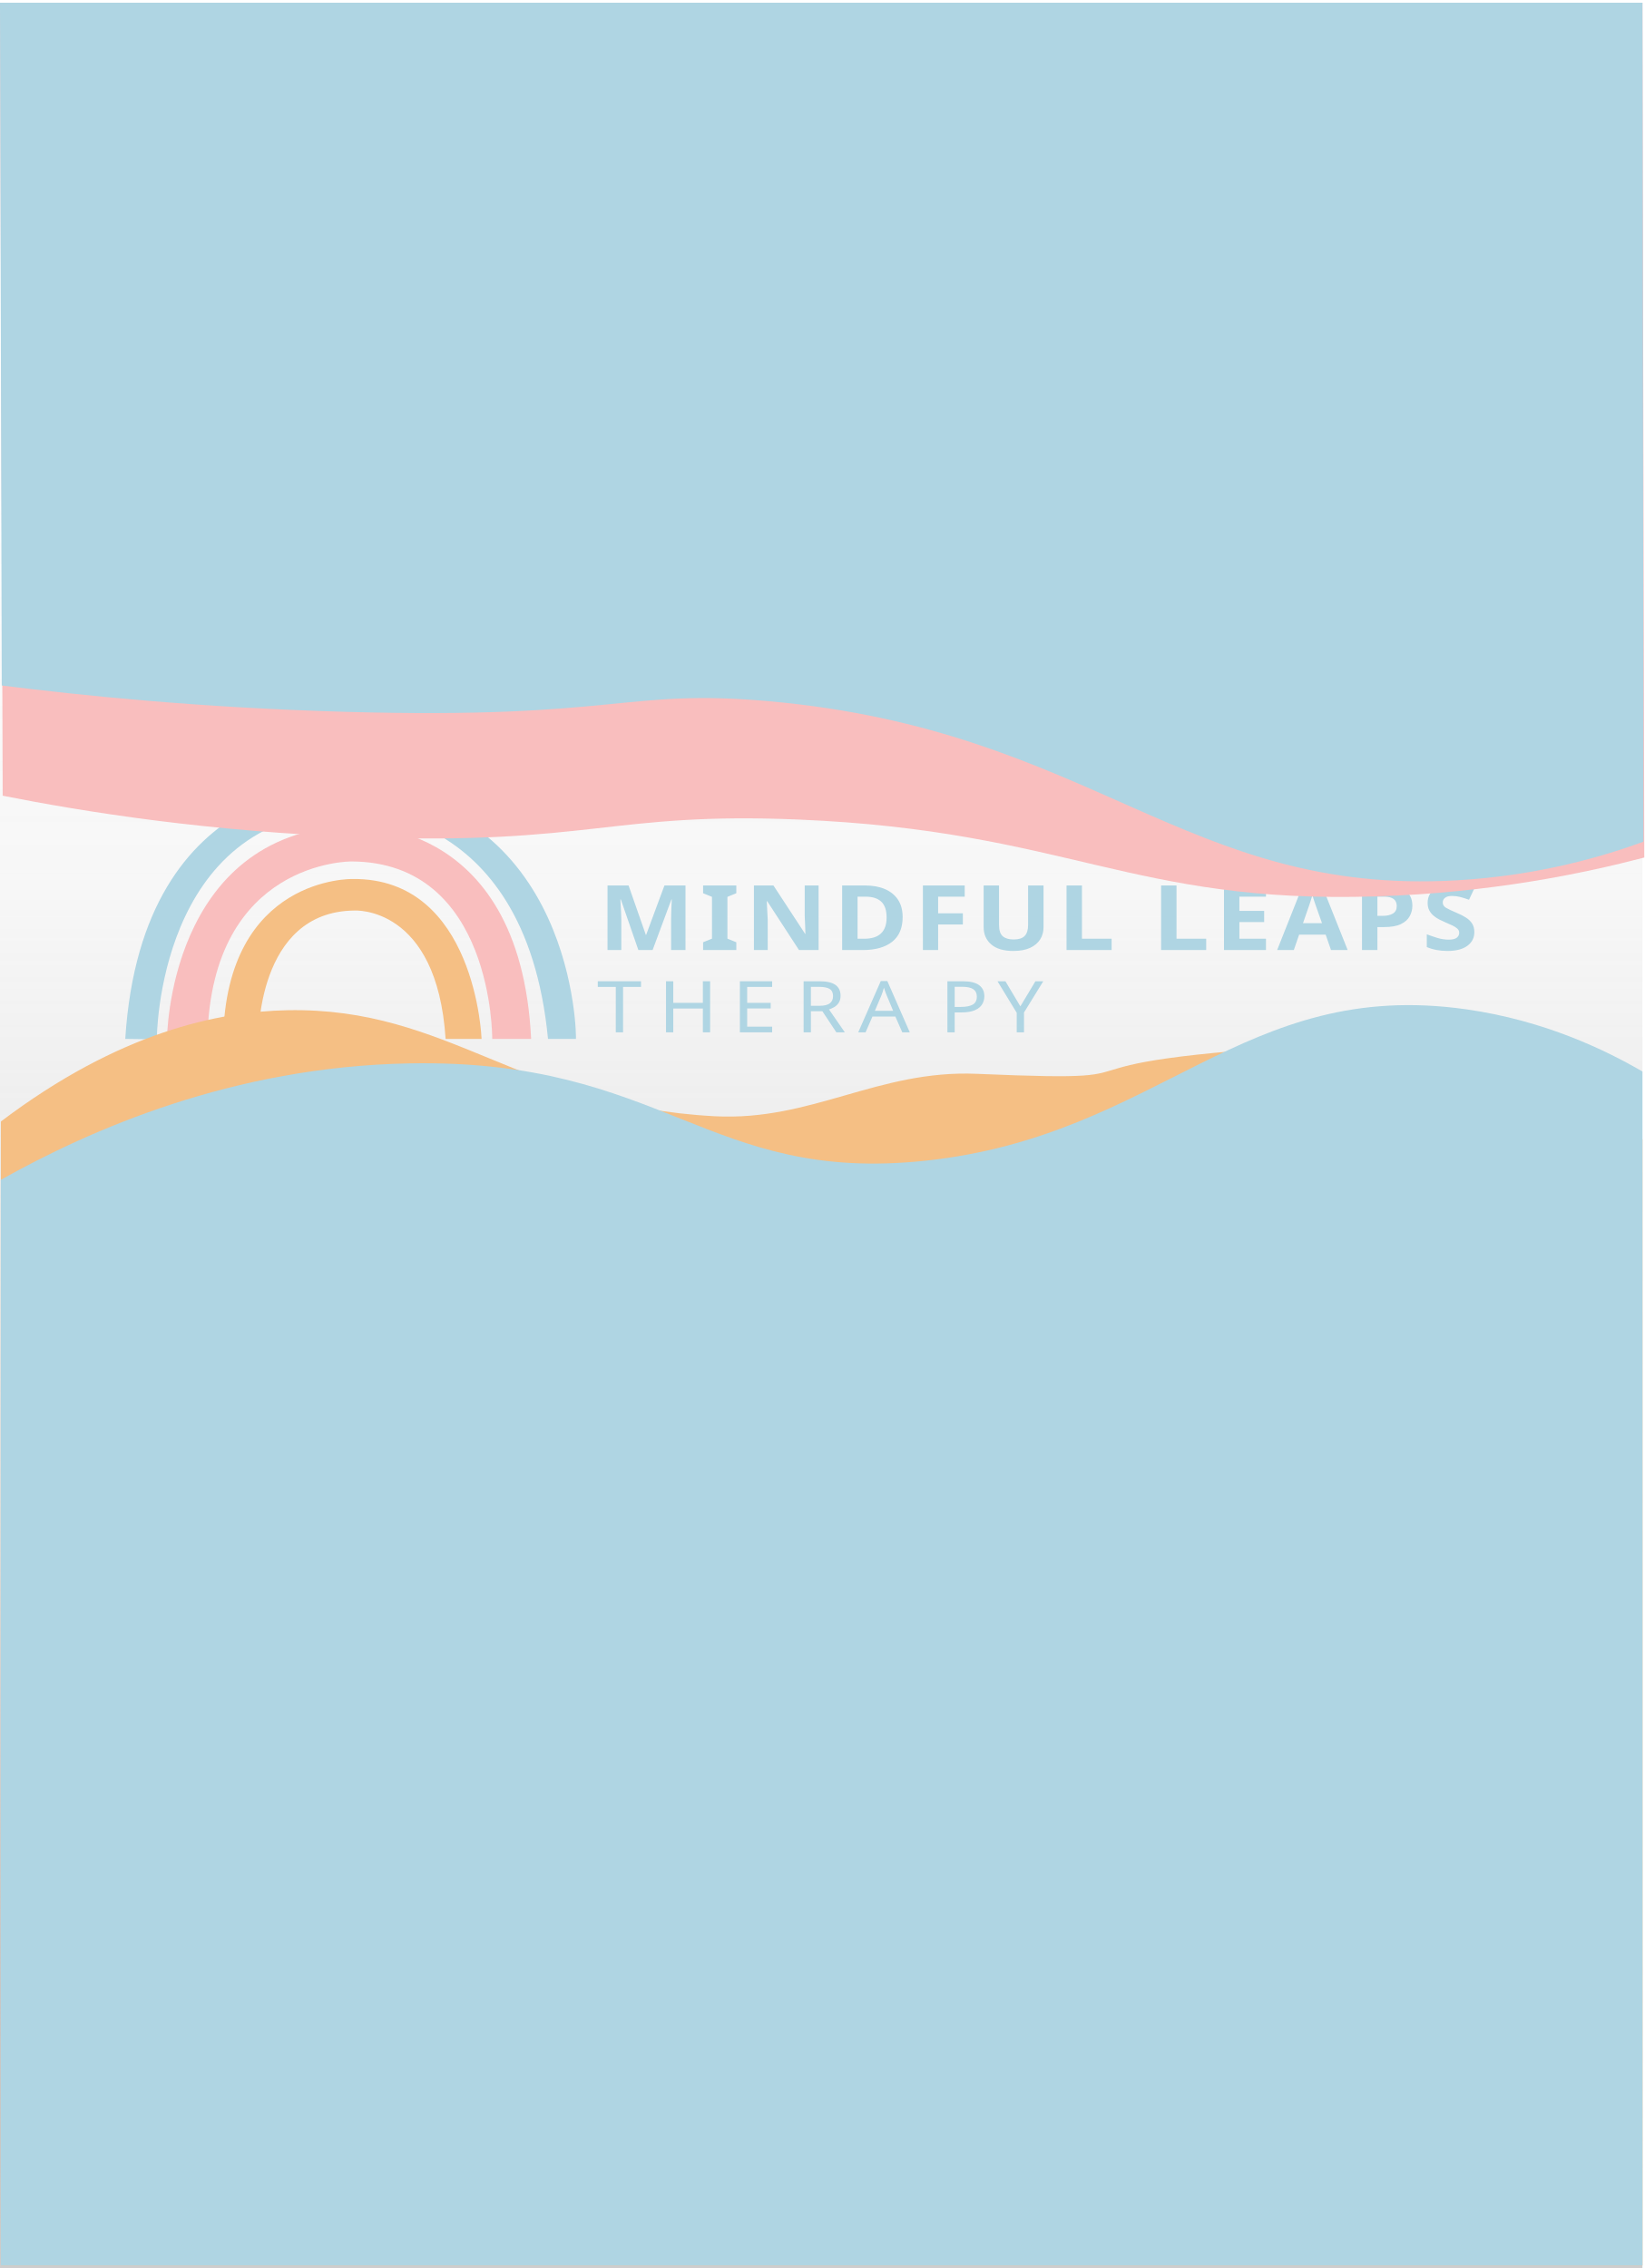
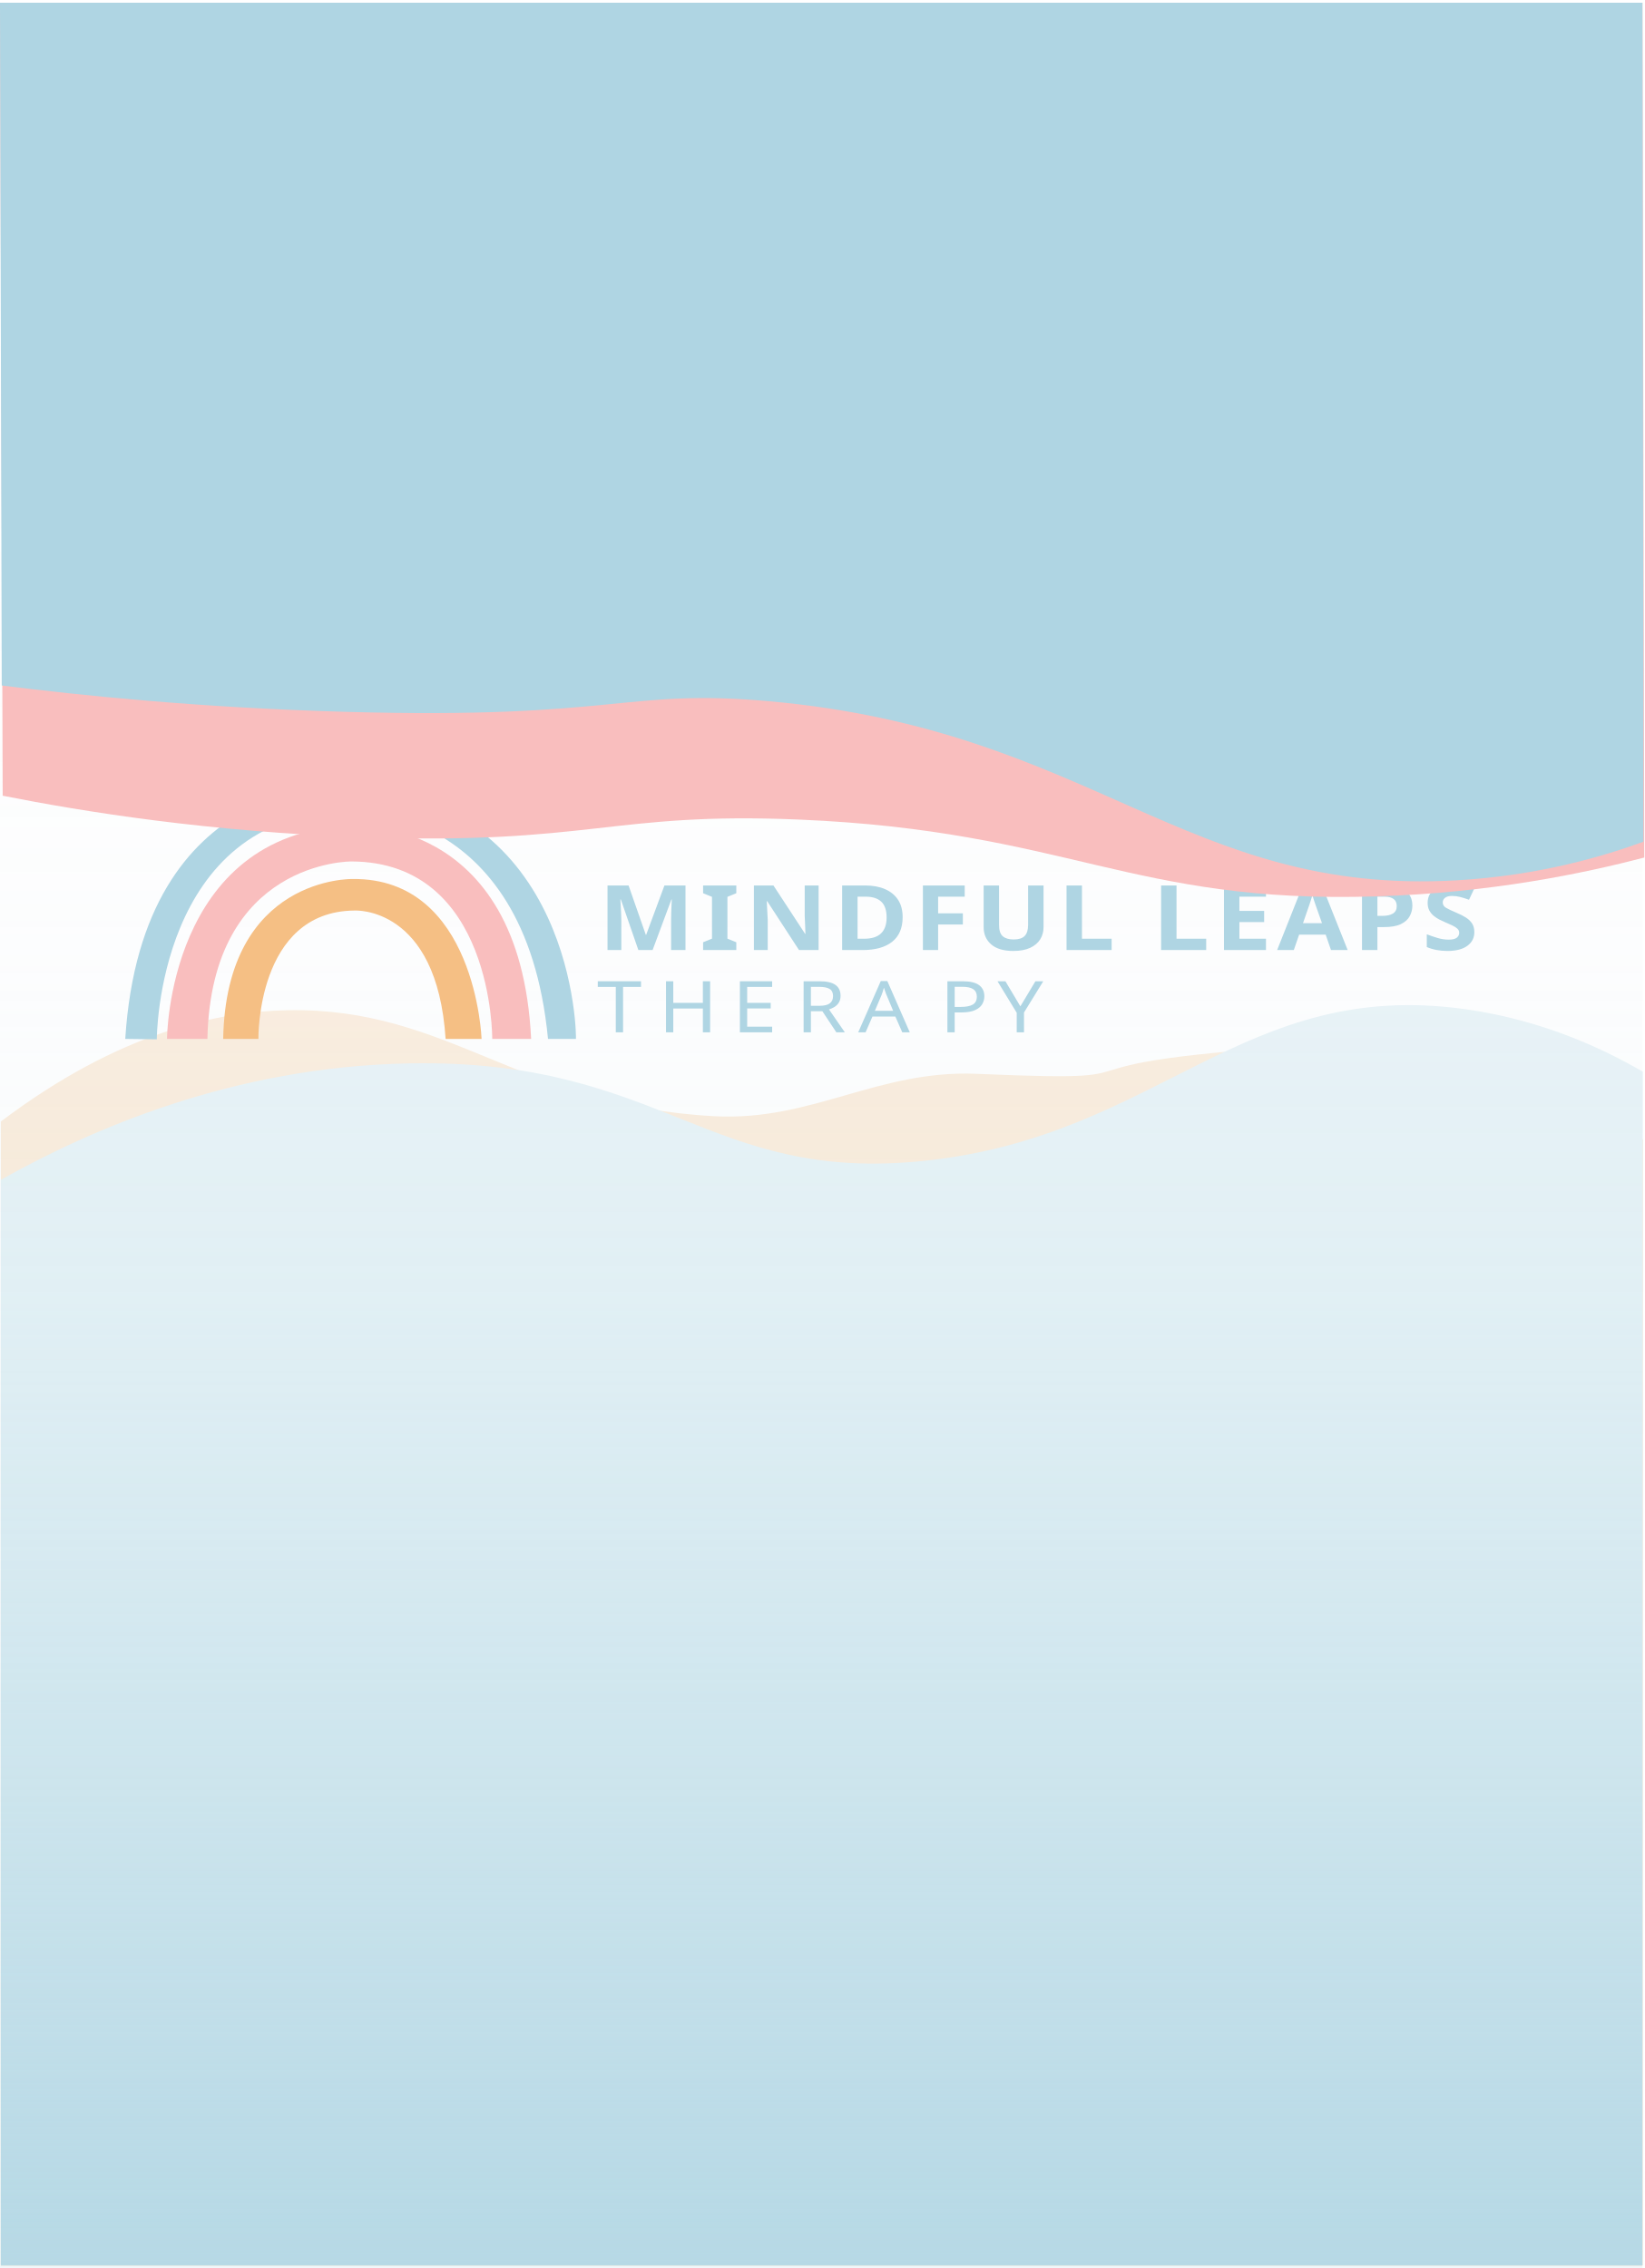
<svg xmlns="http://www.w3.org/2000/svg" viewBox="0 0 1081.21 1491.56">
  <defs>
    <style>
      .cls-1 {
        letter-spacing: .27em;
      }

      .cls-1, .cls-2, .cls-3, .cls-4, .cls-5, .cls-6, .cls-7, .cls-8, .cls-9 {
        fill: #afd5e3;
      }

      .cls-1, .cls-2, .cls-4, .cls-5, .cls-6, .cls-10, .cls-7, .cls-8, .cls-9 {
        isolation: isolate;
      }

      .cls-1, .cls-2, .cls-5, .cls-6, .cls-7, .cls-8, .cls-9 {
        font-family: Queensides-Medium, Queensides;
        font-size: 47.03px;
        font-weight: 500;
      }

      .cls-2 {
        letter-spacing: .22em;
      }

      .cls-4 {
        font-family: BodoniFLF-Bold, BodoniFLF;
        font-size: 59.49px;
        font-weight: 700;
        letter-spacing: .05em;
      }

      .cls-5 {
        letter-spacing: .17em;
      }

      .cls-11 {
        fill: #f9bebe;
      }

      .cls-12 {
        fill: none;
      }

      .cls-6 {
        letter-spacing: .39em;
      }

      .cls-13 {
        fill: #f5bf84;
      }

      .cls-7 {
        letter-spacing: .25em;
      }

      .cls-8 {
        letter-spacing: .21em;
      }

      .cls-9 {
        letter-spacing: .23em;
      }

      .cls-14 {
        fill: url(#linear-gradient);
      }
    </style>
    <linearGradient id="linear-gradient" x1="540" y1="-160.55" x2="540" y2="1690.1" gradientUnits="userSpaceOnUse">
-       <stop offset="0" stop-color="#fff" />
-       <stop offset=".27" stop-color="#fdfdfd" stop-opacity=".99" />
-       <stop offset=".41" stop-color="#f6f6f6" stop-opacity=".96" />
-       <stop offset=".51" stop-color="#eaeaea" stop-opacity=".91" />
-       <stop offset=".61" stop-color="#dad9d9" stop-opacity=".83" />
-       <stop offset=".69" stop-color="#c5c4c4" stop-opacity=".74" />
-       <stop offset=".76" stop-color="#aaa9a9" stop-opacity=".62" />
-       <stop offset=".83" stop-color="#8b898a" stop-opacity=".48" />
-       <stop offset=".9" stop-color="#676465" stop-opacity=".31" />
-       <stop offset=".96" stop-color="#403c3d" stop-opacity=".13" />
-       <stop offset="1" stop-color="#231f20" stop-opacity="0" />
+       <stop offset="0" stop-color="#fff" stop-opacity=".8" />
+       <stop offset=".28" stop-color="#fefefe" stop-opacity=".79" />
+       <stop offset=".43" stop-color="#fbfcfd" stop-opacity=".76" />
+       <stop offset=".55" stop-color="#f5fafb" stop-opacity=".71" />
+       <stop offset=".64" stop-color="#eef6f9" stop-opacity=".63" />
+       <stop offset=".73" stop-color="#e4f1f5" stop-opacity=".54" />
+       <stop offset=".81" stop-color="#d8eaf1" stop-opacity=".42" />
+       <stop offset=".89" stop-color="#cae3ec" stop-opacity=".28" />
+       <stop offset=".96" stop-color="#badbe7" stop-opacity=".12" />
+       <stop offset="1" stop-color="#afd5e3" stop-opacity="0" />
    </linearGradient>
  </defs>
  <g id="bottomTrigger">
    <rect class="cls-12" x="83.37" y="165.5" width="967.11" height="895.11" />
  </g>
+   <g id="logoTrigger">
+     <rect class="cls-12" x="83.37" y="745.78" width="967.11" height="523.89" />
+   </g>
  <g id="topTrigger">
    <rect class="cls-12" x="42.3" y="1.78" width="967.11" height="895.11" />
+   </g>
+   <g id="curveLowerBottom">
+     <path class="cls-13" d="M.56,1489.89h1079.44v-757.54,16.99c-47-56.01-117.06-66.88-141.22-65.82-302.16,13.31-140.44,29.37-296.44,22.69-65.13-2.79-108.51,31.27-172.44,27.88-127.83-6.77-174.34-71.78-280.89-69.71-45.09.88-110.1,13.95-188.44,73.19" />
+   </g>
+   <g id="curveLowerTop">
+     <path class="cls-3" d="M.56,1489.89h1079.44v-785.22c-23.91-13.86-63.97-33.5-115.89-40.89-147.02-20.92-201.24,83.14-355.56,99.56-143.87,15.31-171.37-67.2-339.56-64-116.14,2.21-209.52,43.58-268.44,76.56" />
  </g>
  <g id="whiteGradient">
    <rect class="cls-14" width="1080" height="1491.56" />
  </g>
  <g id="logo">
    <g id="Raindow">
      <g id="RaindowRing1">
        <path class="cls-13" d="M316.67,683.24s-3.78-106.07-84.89-105.16c0,0-83.02-1.92-85.03,105.16h23.17s-1.37-83.85,63.13-84.42c0,0,54.28-3.4,59.96,84.42" />
      </g>
      <g id="RainbowRing2">
        <path class="cls-11" d="M323.67,683.24s.89-116.4-92.59-116.7c0,0-92.21-.86-94.7,116.7h-26.55s.47-134.64,119.8-140.27c0,0,112.3-9.03,119.62,140.27h-25.59Z" />
      </g>
      <g id="RainbowRing3">
        <path class="cls-3" d="M378.7,683.24c.36,1.05.54-158.71-150.75-166.39,0,0-134.42-8.97-145.59,166.39l20.75.28s0-147.31,124.84-150.18c0,0,117.18-7.89,132.4,149.9" />
      </g>
    </g>
    <g id="Therapy">
      <g class="cls-10">
        <text class="cls-9" transform="translate(392.54 678.91) scale(1.13 1)">
          <tspan x="0" y="0">T</tspan>
        </text>
        <text class="cls-6" transform="translate(432.78 678.91) scale(1.13 1)">
          <tspan x="0" y="0">H</tspan>
        </text>
        <text class="cls-1" transform="translate(481.37 678.91) scale(1.13 1)">
          <tspan x="0" y="0">E</tspan>
        </text>
        <text class="cls-8" transform="translate(523.27 678.91) scale(1.13 1)">
          <tspan x="0" y="0">R</tspan>
        </text>
        <text class="cls-2" transform="translate(564.33 678.91) scale(1.13 1)">
          <tspan x="0" y="0">A</tspan>
        </text>
        <text class="cls-5" transform="translate(617.82 678.91) scale(1.13 1)">
          <tspan x="0" y="0">P</tspan>
        </text>
        <text class="cls-7" transform="translate(655.91 678.91) scale(1.13 1)">
          <tspan x="0" y="0">Y</tspan>
        </text>
      </g>
    </g>
    <g id="MindfulLeaps">
      <g class="cls-10">
        <text class="cls-4" transform="translate(393.42 624.8) scale(1.13 1)">
          <tspan x="0" y="0">MINDFUL LEAPS</tspan>
        </text>
      </g>
    </g>
  </g>
-   <g id="curveLowerBottom">
-     <path class="cls-13" d="M.56,1489.89h1079.44v-757.54,16.99c-47-56.01-117.06-66.88-141.22-65.82-302.16,13.31-140.44,29.37-296.44,22.69-65.13-2.79-108.51,31.27-172.44,27.88-127.83-6.77-174.34-71.78-280.89-69.71-45.09.88-110.1,13.95-188.44,73.19" />
-   </g>
  <g id="curveTopBottom">
    <path class="cls-11" d="M0,1.78h1080l1.21,562.18c-39.49,10.35-100.61,23.19-176.33,25.56-161.09,5.04-202.98-43.08-379.56-50.53-123.59-5.22-136.9,16.92-287.11,11.62-100.85-3.56-182.6-16.64-236.44-27.3" />
-   </g>
-   <g id="curveLowerTop">
-     <path class="cls-3" d="M.56,1489.89h1079.44v-785.22c-23.91-13.86-63.97-33.5-115.89-40.89-147.02-20.92-201.24,83.14-355.56,99.56-143.87,15.31-171.37-67.2-339.56-64-116.14,2.21-209.52,43.58-268.44,76.56" />
  </g>
  <g id="curveTop">
    <path class="cls-3" d="M0,1.78h1080l.6,450.19v101.6c-24.45,8.94-67.54,22.25-123,25.4-178.23,10.12-238.85-98.69-451.56-117.77-95.68-8.58-98.92,12.04-279.11,6.93-96.13-2.73-174.45-10.85-225.78-17.32" />
  </g>
</svg>
